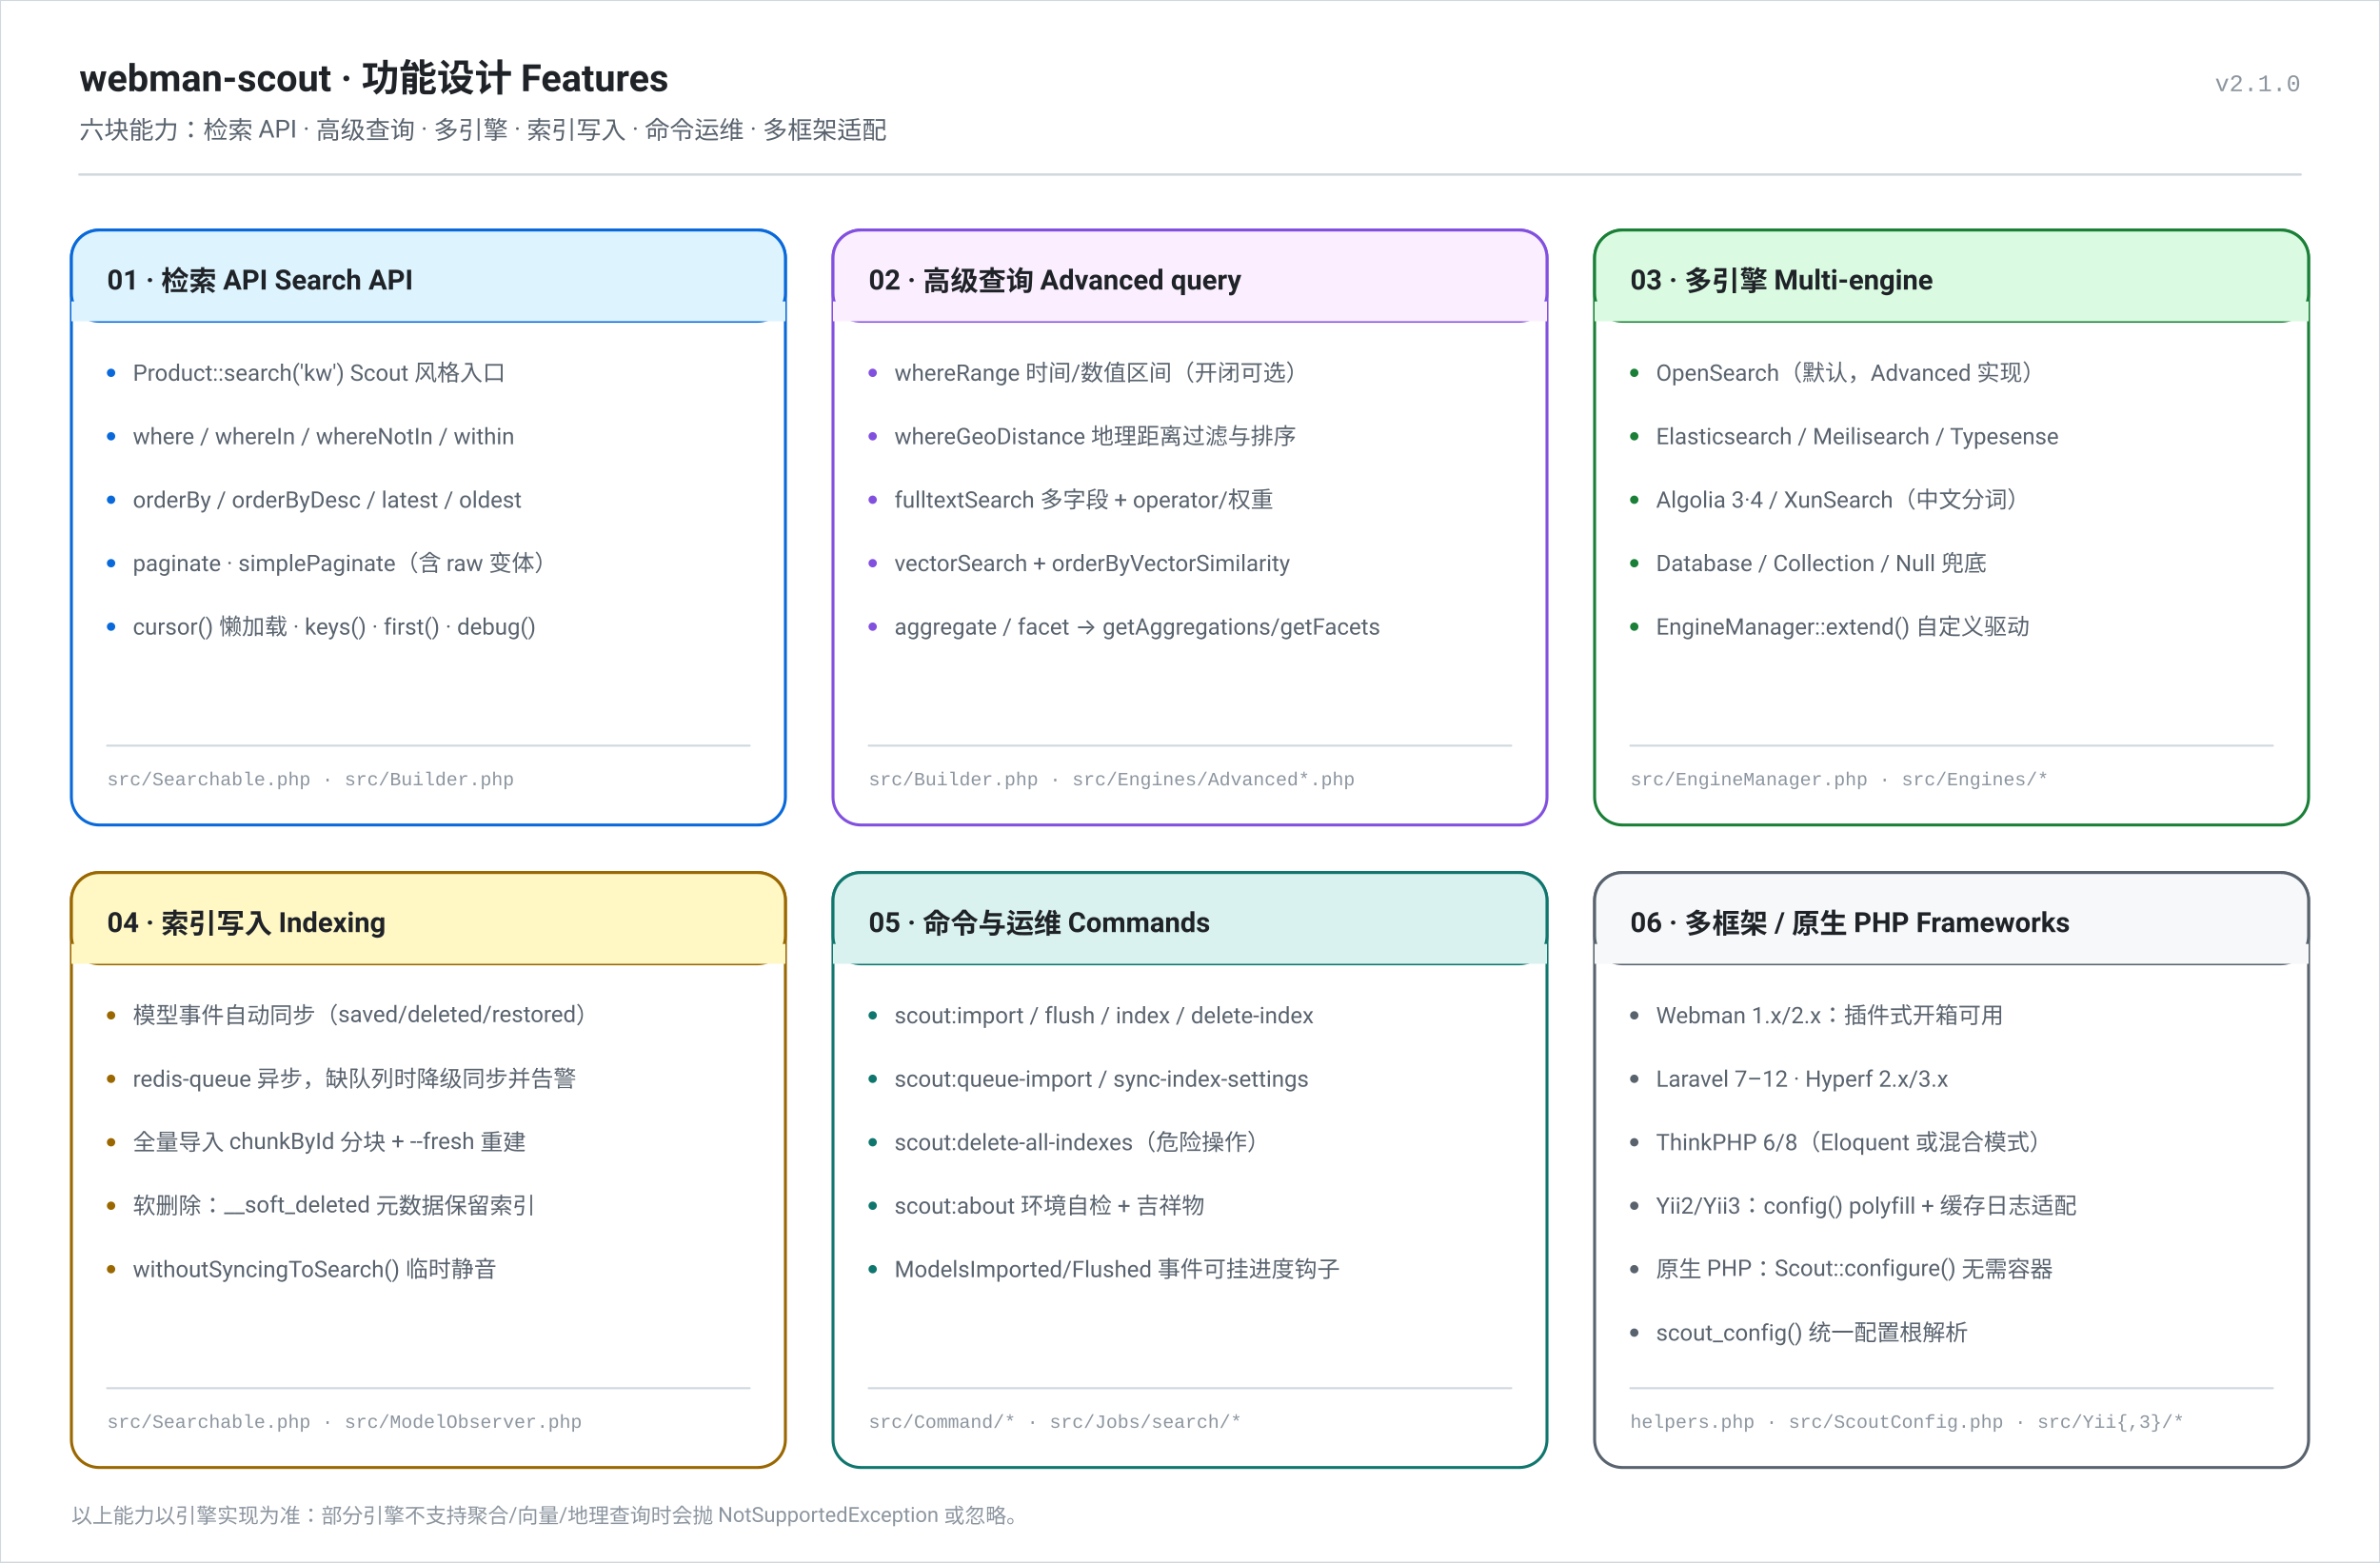
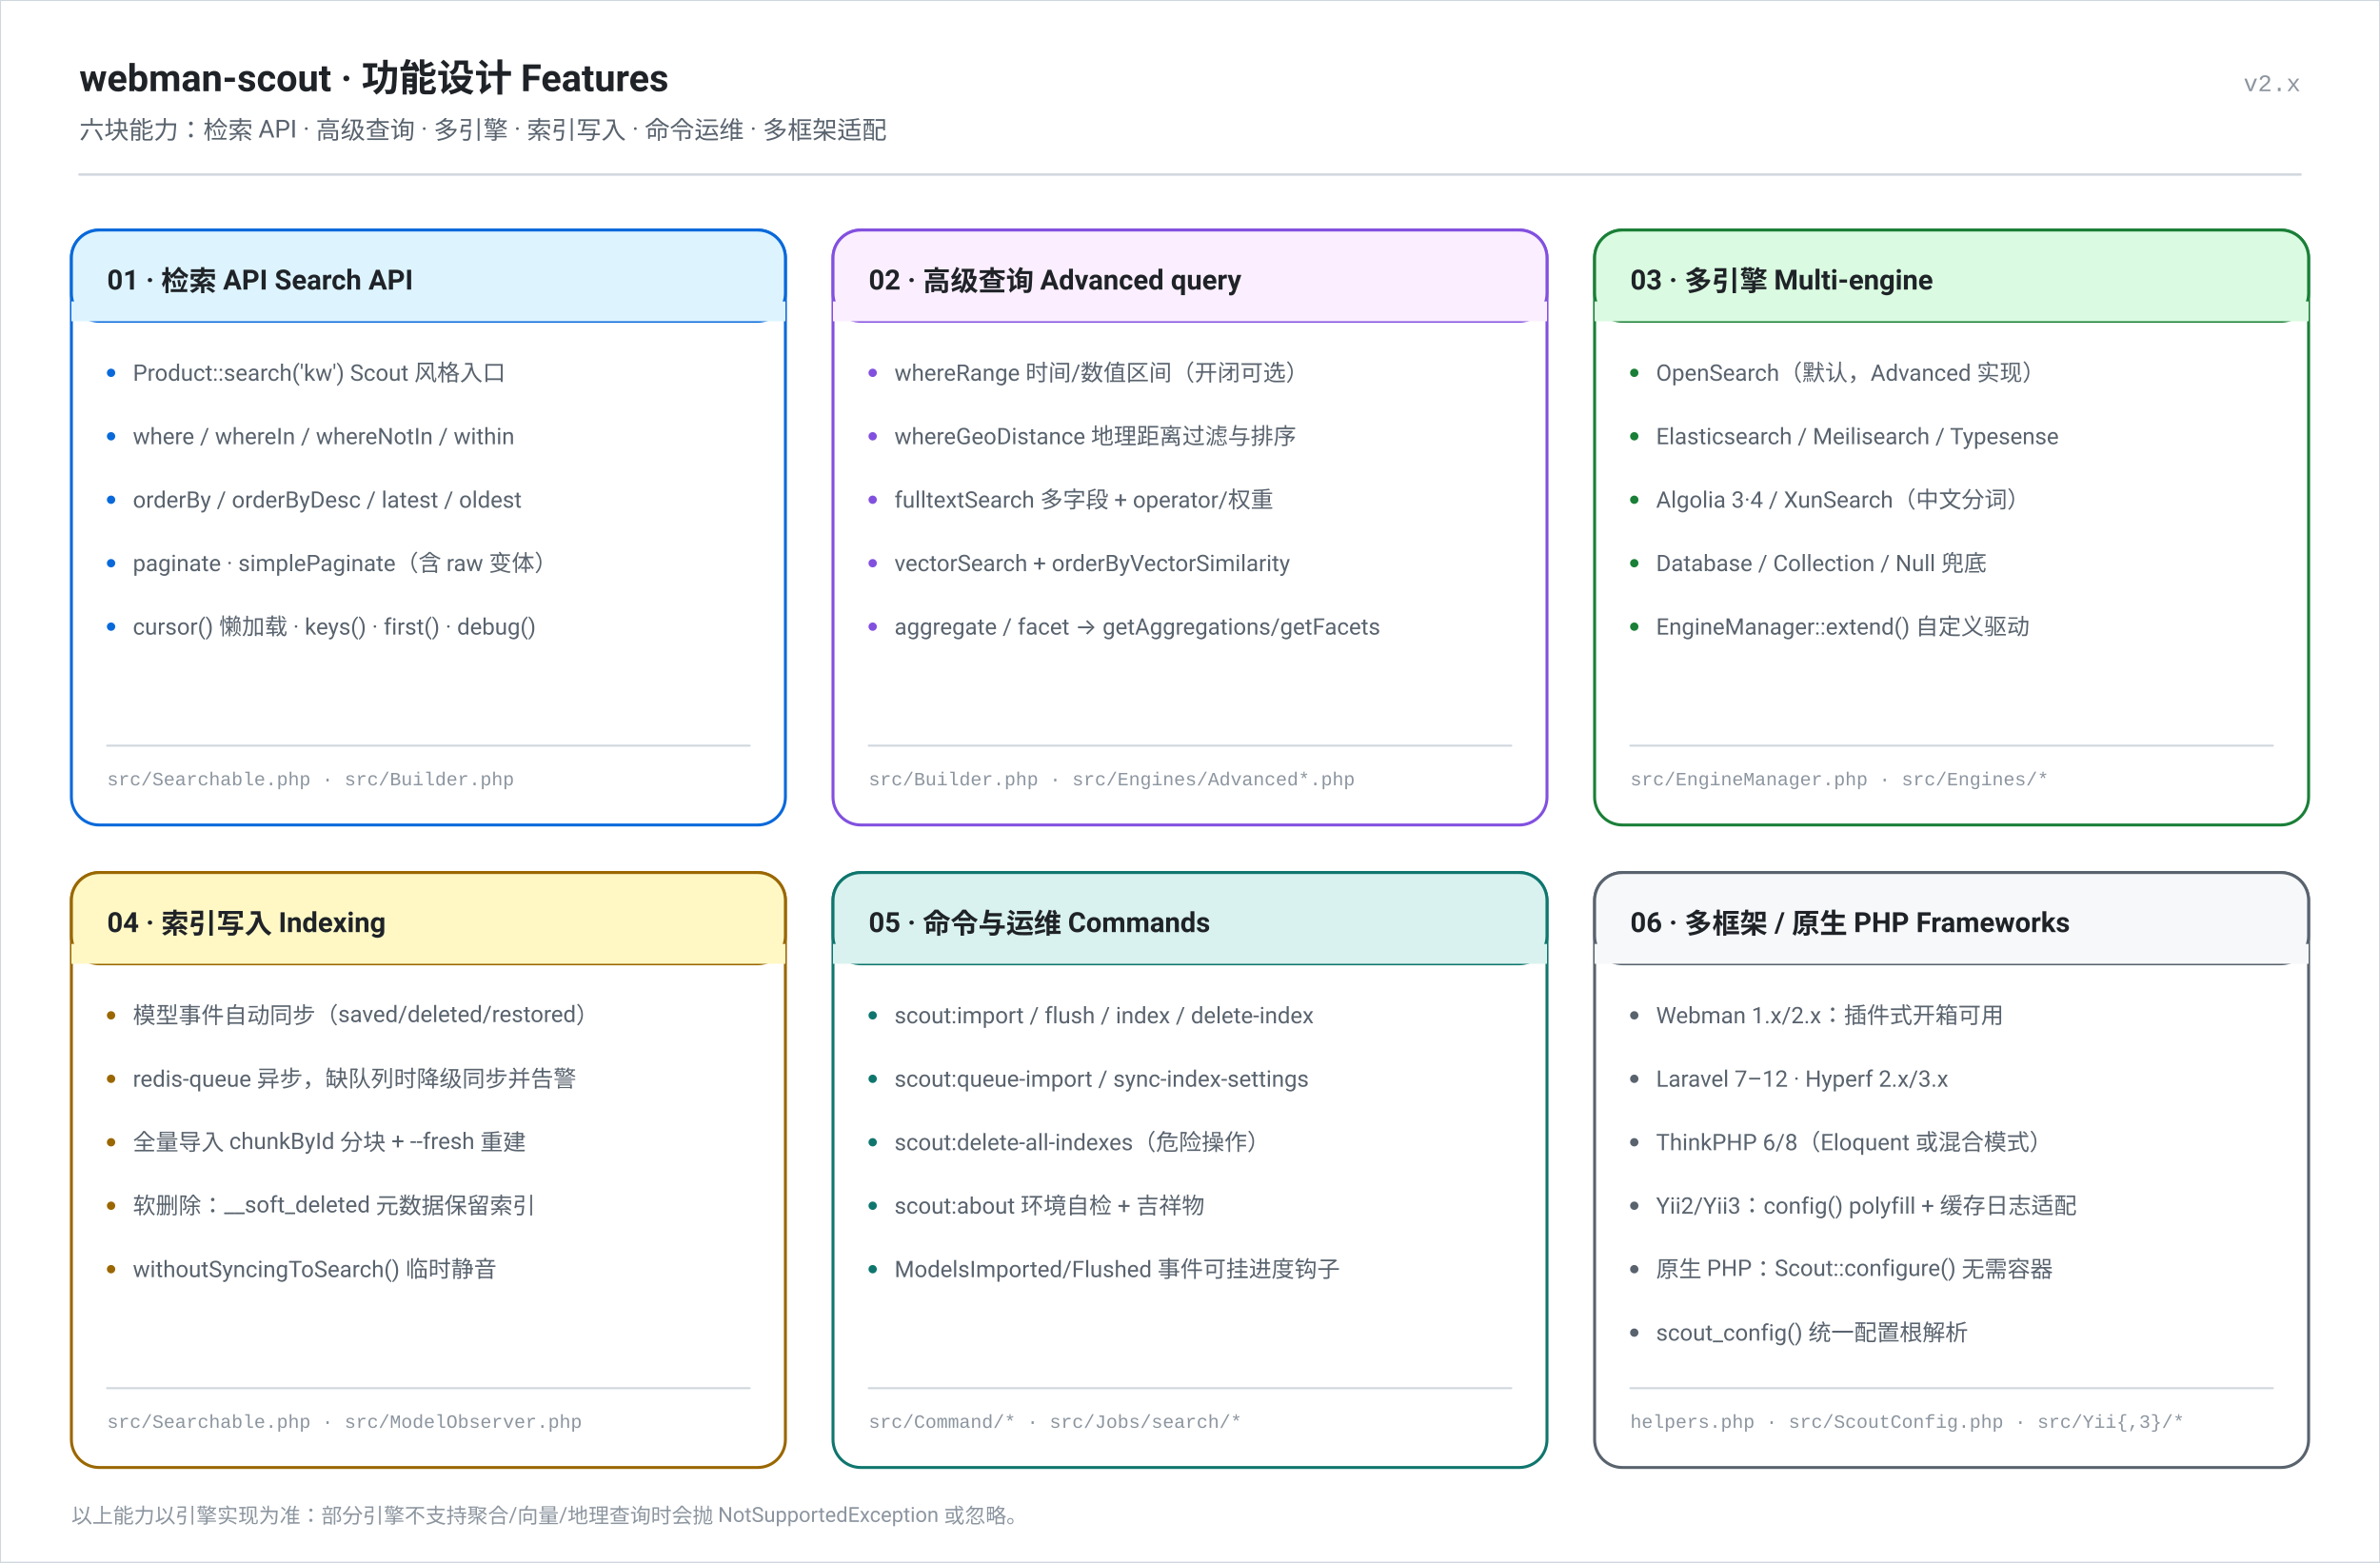
<svg xmlns="http://www.w3.org/2000/svg" width="1200" height="788" viewBox="0 0 1200 788" role="img">
  <defs>
    <marker id="ar-ink" viewBox="0 0 10 10" refX="8.5" refY="5" markerWidth="6" markerHeight="6" orient="auto-start-reverse">
      <path d="M0,0.6 L10,5 L0,9.4 z" fill="#1f2328" />
    </marker>
    <marker id="ar-blue" viewBox="0 0 10 10" refX="8.5" refY="5" markerWidth="6" markerHeight="6" orient="auto-start-reverse">
      <path d="M0,0.6 L10,5 L0,9.4 z" fill="#0969da" />
    </marker>
    <marker id="ar-green" viewBox="0 0 10 10" refX="8.5" refY="5" markerWidth="6" markerHeight="6" orient="auto-start-reverse">
      <path d="M0,0.6 L10,5 L0,9.4 z" fill="#1a7f37" />
    </marker>
    <marker id="ar-amber" viewBox="0 0 10 10" refX="8.5" refY="5" markerWidth="6" markerHeight="6" orient="auto-start-reverse">
      <path d="M0,0.6 L10,5 L0,9.4 z" fill="#9a6700" />
    </marker>
    <marker id="ar-purple" viewBox="0 0 10 10" refX="8.5" refY="5" markerWidth="6" markerHeight="6" orient="auto-start-reverse">
      <path d="M0,0.6 L10,5 L0,9.4 z" fill="#8250df" />
    </marker>
    <marker id="ar-mute" viewBox="0 0 10 10" refX="8.5" refY="5" markerWidth="6" markerHeight="6" orient="auto-start-reverse">
      <path d="M0,0.6 L10,5 L0,9.4 z" fill="#8c959f" />
    </marker>
    <marker id="ar-teal" viewBox="0 0 10 10" refX="8.5" refY="5" markerWidth="6" markerHeight="6" orient="auto-start-reverse">
      <path d="M0,0.6 L10,5 L0,9.4 z" fill="#0f766e" />
    </marker>
    <marker id="ar-rose" viewBox="0 0 10 10" refX="8.5" refY="5" markerWidth="6" markerHeight="6" orient="auto-start-reverse">
      <path d="M0,0.6 L10,5 L0,9.4 z" fill="#cf222e" />
    </marker>
    <marker id="ar-slate" viewBox="0 0 10 10" refX="8.5" refY="5" markerWidth="6" markerHeight="6" orient="auto-start-reverse">
      <path d="M0,0.6 L10,5 L0,9.4 z" fill="#59636e" />
    </marker>
  </defs>
  <rect x="0" y="0" width="1200" height="788" rx="0" fill="#ffffff" stroke="#d0d7de" stroke-width="1" />
  <text x="40" y="46" font-family="ui-sans-serif,-apple-system,'Segoe UI',Roboto,'Helvetica Neue','PingFang SC','Hiragino Sans GB','Microsoft YaHei',sans-serif" font-size="19" fill="#1f2328" font-weight="700">webman-scout · 功能设计 Features</text>
  <text x="40" y="70" font-family="ui-sans-serif,-apple-system,'Segoe UI',Roboto,'Helvetica Neue','PingFang SC','Hiragino Sans GB','Microsoft YaHei',sans-serif" font-size="12.5" fill="#59636e" font-weight="400">六块能力：检索 API · 高级查询 · 多引擎 · 索引写入 · 命令运维 · 多框架适配</text>
-   <text x="1160" y="46" font-family="ui-monospace,SFMono-Regular,'SF Mono',Menlo,Consolas,'Liberation Mono',monospace" font-size="12" fill="#8c959f" font-weight="500" text-anchor="end">v2.1.0</text>
+   <text x="1160" y="46" font-family="ui-monospace,SFMono-Regular,'SF Mono',Menlo,Consolas,'Liberation Mono',monospace" font-size="12" fill="#8c959f" font-weight="500" text-anchor="end">v2.x</text>
  <line x1="40" y1="88" x2="1160" y2="88" stroke="#d0d7de" stroke-width="1.2" stroke-linecap="round" />
  <rect x="36" y="116" width="360" height="300" rx="14" fill="#ffffff" stroke="#0969da" stroke-width="1.5" />
  <rect x="36" y="116" width="360" height="46" rx="14" fill="#ddf4ff" stroke="#0969da" stroke-width="1.5" />
  <rect x="36" y="152" width="360" height="10" fill="#ddf4ff" />
  <text x="54" y="146" font-family="ui-sans-serif,-apple-system,'Segoe UI',Roboto,'Helvetica Neue','PingFang SC','Hiragino Sans GB','Microsoft YaHei',sans-serif" font-size="14" fill="#1f2328" font-weight="700">01 · 检索 API Search API</text>
  <circle cx="56" cy="188" r="2.1" fill="#0969da" />
  <text x="67" y="192" font-family="ui-sans-serif,-apple-system,'Segoe UI',Roboto,'Helvetica Neue','PingFang SC','Hiragino Sans GB','Microsoft YaHei',sans-serif" font-size="11.5" fill="#59636e" font-weight="400">Product::search('kw')  Scout 风格入口</text>
  <circle cx="56" cy="220" r="2.1" fill="#0969da" />
  <text x="67" y="224" font-family="ui-sans-serif,-apple-system,'Segoe UI',Roboto,'Helvetica Neue','PingFang SC','Hiragino Sans GB','Microsoft YaHei',sans-serif" font-size="11.5" fill="#59636e" font-weight="400">where / whereIn / whereNotIn / within</text>
  <circle cx="56" cy="252" r="2.1" fill="#0969da" />
  <text x="67" y="256" font-family="ui-sans-serif,-apple-system,'Segoe UI',Roboto,'Helvetica Neue','PingFang SC','Hiragino Sans GB','Microsoft YaHei',sans-serif" font-size="11.5" fill="#59636e" font-weight="400">orderBy / orderByDesc / latest / oldest</text>
  <circle cx="56" cy="284" r="2.1" fill="#0969da" />
  <text x="67" y="288" font-family="ui-sans-serif,-apple-system,'Segoe UI',Roboto,'Helvetica Neue','PingFang SC','Hiragino Sans GB','Microsoft YaHei',sans-serif" font-size="11.5" fill="#59636e" font-weight="400">paginate · simplePaginate（含 raw 变体）</text>
  <circle cx="56" cy="316" r="2.1" fill="#0969da" />
  <text x="67" y="320" font-family="ui-sans-serif,-apple-system,'Segoe UI',Roboto,'Helvetica Neue','PingFang SC','Hiragino Sans GB','Microsoft YaHei',sans-serif" font-size="11.5" fill="#59636e" font-weight="400">cursor() 懒加载 · keys() · first() · debug()</text>
  <line x1="54" y1="376" x2="378" y2="376" stroke="#d0d7de" stroke-width="1" stroke-linecap="round" />
  <text x="54" y="396" font-family="ui-monospace,SFMono-Regular,'SF Mono',Menlo,Consolas,'Liberation Mono',monospace" font-size="9.5" fill="#8c959f" font-weight="400">src/Searchable.php · src/Builder.php</text>
  <rect x="420" y="116" width="360" height="300" rx="14" fill="#ffffff" stroke="#8250df" stroke-width="1.5" />
  <rect x="420" y="116" width="360" height="46" rx="14" fill="#fbefff" stroke="#8250df" stroke-width="1.5" />
  <rect x="420" y="152" width="360" height="10" fill="#fbefff" />
  <text x="438" y="146" font-family="ui-sans-serif,-apple-system,'Segoe UI',Roboto,'Helvetica Neue','PingFang SC','Hiragino Sans GB','Microsoft YaHei',sans-serif" font-size="14" fill="#1f2328" font-weight="700">02 · 高级查询 Advanced query</text>
  <circle cx="440" cy="188" r="2.1" fill="#8250df" />
  <text x="451" y="192" font-family="ui-sans-serif,-apple-system,'Segoe UI',Roboto,'Helvetica Neue','PingFang SC','Hiragino Sans GB','Microsoft YaHei',sans-serif" font-size="11.5" fill="#59636e" font-weight="400">whereRange 时间/数值区间（开闭可选）</text>
  <circle cx="440" cy="220" r="2.1" fill="#8250df" />
  <text x="451" y="224" font-family="ui-sans-serif,-apple-system,'Segoe UI',Roboto,'Helvetica Neue','PingFang SC','Hiragino Sans GB','Microsoft YaHei',sans-serif" font-size="11.5" fill="#59636e" font-weight="400">whereGeoDistance 地理距离过滤与排序</text>
  <circle cx="440" cy="252" r="2.1" fill="#8250df" />
  <text x="451" y="256" font-family="ui-sans-serif,-apple-system,'Segoe UI',Roboto,'Helvetica Neue','PingFang SC','Hiragino Sans GB','Microsoft YaHei',sans-serif" font-size="11.5" fill="#59636e" font-weight="400">fulltextSearch 多字段 + operator/权重</text>
  <circle cx="440" cy="284" r="2.1" fill="#8250df" />
  <text x="451" y="288" font-family="ui-sans-serif,-apple-system,'Segoe UI',Roboto,'Helvetica Neue','PingFang SC','Hiragino Sans GB','Microsoft YaHei',sans-serif" font-size="11.5" fill="#59636e" font-weight="400">vectorSearch + orderByVectorSimilarity</text>
  <circle cx="440" cy="316" r="2.1" fill="#8250df" />
  <text x="451" y="320" font-family="ui-sans-serif,-apple-system,'Segoe UI',Roboto,'Helvetica Neue','PingFang SC','Hiragino Sans GB','Microsoft YaHei',sans-serif" font-size="11.5" fill="#59636e" font-weight="400">aggregate / facet → getAggregations/getFacets</text>
  <line x1="438" y1="376" x2="762" y2="376" stroke="#d0d7de" stroke-width="1" stroke-linecap="round" />
  <text x="438" y="396" font-family="ui-monospace,SFMono-Regular,'SF Mono',Menlo,Consolas,'Liberation Mono',monospace" font-size="9.5" fill="#8c959f" font-weight="400">src/Builder.php · src/Engines/Advanced*.php</text>
  <rect x="804" y="116" width="360" height="300" rx="14" fill="#ffffff" stroke="#1a7f37" stroke-width="1.5" />
  <rect x="804" y="116" width="360" height="46" rx="14" fill="#dafbe1" stroke="#1a7f37" stroke-width="1.5" />
  <rect x="804" y="152" width="360" height="10" fill="#dafbe1" />
  <text x="822" y="146" font-family="ui-sans-serif,-apple-system,'Segoe UI',Roboto,'Helvetica Neue','PingFang SC','Hiragino Sans GB','Microsoft YaHei',sans-serif" font-size="14" fill="#1f2328" font-weight="700">03 · 多引擎 Multi-engine</text>
  <circle cx="824" cy="188" r="2.1" fill="#1a7f37" />
  <text x="835" y="192" font-family="ui-sans-serif,-apple-system,'Segoe UI',Roboto,'Helvetica Neue','PingFang SC','Hiragino Sans GB','Microsoft YaHei',sans-serif" font-size="11.5" fill="#59636e" font-weight="400">OpenSearch（默认，Advanced 实现）</text>
  <circle cx="824" cy="220" r="2.1" fill="#1a7f37" />
  <text x="835" y="224" font-family="ui-sans-serif,-apple-system,'Segoe UI',Roboto,'Helvetica Neue','PingFang SC','Hiragino Sans GB','Microsoft YaHei',sans-serif" font-size="11.5" fill="#59636e" font-weight="400">Elasticsearch / Meilisearch / Typesense</text>
  <circle cx="824" cy="252" r="2.1" fill="#1a7f37" />
  <text x="835" y="256" font-family="ui-sans-serif,-apple-system,'Segoe UI',Roboto,'Helvetica Neue','PingFang SC','Hiragino Sans GB','Microsoft YaHei',sans-serif" font-size="11.5" fill="#59636e" font-weight="400">Algolia 3·4 / XunSearch（中文分词）</text>
  <circle cx="824" cy="284" r="2.1" fill="#1a7f37" />
  <text x="835" y="288" font-family="ui-sans-serif,-apple-system,'Segoe UI',Roboto,'Helvetica Neue','PingFang SC','Hiragino Sans GB','Microsoft YaHei',sans-serif" font-size="11.5" fill="#59636e" font-weight="400">Database / Collection / Null 兜底</text>
  <circle cx="824" cy="316" r="2.1" fill="#1a7f37" />
  <text x="835" y="320" font-family="ui-sans-serif,-apple-system,'Segoe UI',Roboto,'Helvetica Neue','PingFang SC','Hiragino Sans GB','Microsoft YaHei',sans-serif" font-size="11.5" fill="#59636e" font-weight="400">EngineManager::extend() 自定义驱动</text>
  <line x1="822" y1="376" x2="1146" y2="376" stroke="#d0d7de" stroke-width="1" stroke-linecap="round" />
  <text x="822" y="396" font-family="ui-monospace,SFMono-Regular,'SF Mono',Menlo,Consolas,'Liberation Mono',monospace" font-size="9.5" fill="#8c959f" font-weight="400">src/EngineManager.php · src/Engines/*</text>
  <rect x="36" y="440" width="360" height="300" rx="14" fill="#ffffff" stroke="#9a6700" stroke-width="1.5" />
  <rect x="36" y="440" width="360" height="46" rx="14" fill="#fff8c5" stroke="#9a6700" stroke-width="1.5" />
  <rect x="36" y="476" width="360" height="10" fill="#fff8c5" />
  <text x="54" y="470" font-family="ui-sans-serif,-apple-system,'Segoe UI',Roboto,'Helvetica Neue','PingFang SC','Hiragino Sans GB','Microsoft YaHei',sans-serif" font-size="14" fill="#1f2328" font-weight="700">04 · 索引写入 Indexing</text>
  <circle cx="56" cy="512" r="2.1" fill="#9a6700" />
  <text x="67" y="516" font-family="ui-sans-serif,-apple-system,'Segoe UI',Roboto,'Helvetica Neue','PingFang SC','Hiragino Sans GB','Microsoft YaHei',sans-serif" font-size="11.5" fill="#59636e" font-weight="400">模型事件自动同步（saved/deleted/restored）</text>
  <circle cx="56" cy="544" r="2.1" fill="#9a6700" />
  <text x="67" y="548" font-family="ui-sans-serif,-apple-system,'Segoe UI',Roboto,'Helvetica Neue','PingFang SC','Hiragino Sans GB','Microsoft YaHei',sans-serif" font-size="11.5" fill="#59636e" font-weight="400">redis-queue 异步，缺队列时降级同步并告警</text>
  <circle cx="56" cy="576" r="2.1" fill="#9a6700" />
  <text x="67" y="580" font-family="ui-sans-serif,-apple-system,'Segoe UI',Roboto,'Helvetica Neue','PingFang SC','Hiragino Sans GB','Microsoft YaHei',sans-serif" font-size="11.5" fill="#59636e" font-weight="400">全量导入 chunkById 分块 + --fresh 重建</text>
  <circle cx="56" cy="608" r="2.1" fill="#9a6700" />
  <text x="67" y="612" font-family="ui-sans-serif,-apple-system,'Segoe UI',Roboto,'Helvetica Neue','PingFang SC','Hiragino Sans GB','Microsoft YaHei',sans-serif" font-size="11.5" fill="#59636e" font-weight="400">软删除：__soft_deleted 元数据保留索引</text>
  <circle cx="56" cy="640" r="2.1" fill="#9a6700" />
  <text x="67" y="644" font-family="ui-sans-serif,-apple-system,'Segoe UI',Roboto,'Helvetica Neue','PingFang SC','Hiragino Sans GB','Microsoft YaHei',sans-serif" font-size="11.5" fill="#59636e" font-weight="400">withoutSyncingToSearch() 临时静音</text>
  <line x1="54" y1="700" x2="378" y2="700" stroke="#d0d7de" stroke-width="1" stroke-linecap="round" />
  <text x="54" y="720" font-family="ui-monospace,SFMono-Regular,'SF Mono',Menlo,Consolas,'Liberation Mono',monospace" font-size="9.5" fill="#8c959f" font-weight="400">src/Searchable.php · src/ModelObserver.php</text>
  <rect x="420" y="440" width="360" height="300" rx="14" fill="#ffffff" stroke="#0f766e" stroke-width="1.5" />
  <rect x="420" y="440" width="360" height="46" rx="14" fill="#d9f2ef" stroke="#0f766e" stroke-width="1.5" />
  <rect x="420" y="476" width="360" height="10" fill="#d9f2ef" />
  <text x="438" y="470" font-family="ui-sans-serif,-apple-system,'Segoe UI',Roboto,'Helvetica Neue','PingFang SC','Hiragino Sans GB','Microsoft YaHei',sans-serif" font-size="14" fill="#1f2328" font-weight="700">05 · 命令与运维 Commands</text>
  <circle cx="440" cy="512" r="2.1" fill="#0f766e" />
  <text x="451" y="516" font-family="ui-sans-serif,-apple-system,'Segoe UI',Roboto,'Helvetica Neue','PingFang SC','Hiragino Sans GB','Microsoft YaHei',sans-serif" font-size="11.5" fill="#59636e" font-weight="400">scout:import / flush / index / delete-index</text>
  <circle cx="440" cy="544" r="2.1" fill="#0f766e" />
  <text x="451" y="548" font-family="ui-sans-serif,-apple-system,'Segoe UI',Roboto,'Helvetica Neue','PingFang SC','Hiragino Sans GB','Microsoft YaHei',sans-serif" font-size="11.5" fill="#59636e" font-weight="400">scout:queue-import / sync-index-settings</text>
  <circle cx="440" cy="576" r="2.1" fill="#0f766e" />
  <text x="451" y="580" font-family="ui-sans-serif,-apple-system,'Segoe UI',Roboto,'Helvetica Neue','PingFang SC','Hiragino Sans GB','Microsoft YaHei',sans-serif" font-size="11.5" fill="#59636e" font-weight="400">scout:delete-all-indexes（危险操作）</text>
  <circle cx="440" cy="608" r="2.1" fill="#0f766e" />
  <text x="451" y="612" font-family="ui-sans-serif,-apple-system,'Segoe UI',Roboto,'Helvetica Neue','PingFang SC','Hiragino Sans GB','Microsoft YaHei',sans-serif" font-size="11.5" fill="#59636e" font-weight="400">scout:about 环境自检 + 吉祥物</text>
  <circle cx="440" cy="640" r="2.1" fill="#0f766e" />
  <text x="451" y="644" font-family="ui-sans-serif,-apple-system,'Segoe UI',Roboto,'Helvetica Neue','PingFang SC','Hiragino Sans GB','Microsoft YaHei',sans-serif" font-size="11.5" fill="#59636e" font-weight="400">ModelsImported/Flushed 事件可挂进度钩子</text>
  <line x1="438" y1="700" x2="762" y2="700" stroke="#d0d7de" stroke-width="1" stroke-linecap="round" />
  <text x="438" y="720" font-family="ui-monospace,SFMono-Regular,'SF Mono',Menlo,Consolas,'Liberation Mono',monospace" font-size="9.5" fill="#8c959f" font-weight="400">src/Command/* · src/Jobs/search/*</text>
  <rect x="804" y="440" width="360" height="300" rx="14" fill="#ffffff" stroke="#59636e" stroke-width="1.5" />
  <rect x="804" y="440" width="360" height="46" rx="14" fill="#f6f8fa" stroke="#59636e" stroke-width="1.5" />
  <rect x="804" y="476" width="360" height="10" fill="#f6f8fa" />
  <text x="822" y="470" font-family="ui-sans-serif,-apple-system,'Segoe UI',Roboto,'Helvetica Neue','PingFang SC','Hiragino Sans GB','Microsoft YaHei',sans-serif" font-size="14" fill="#1f2328" font-weight="700">06 · 多框架 / 原生 PHP Frameworks</text>
  <circle cx="824" cy="512" r="2.1" fill="#59636e" />
  <text x="835" y="516" font-family="ui-sans-serif,-apple-system,'Segoe UI',Roboto,'Helvetica Neue','PingFang SC','Hiragino Sans GB','Microsoft YaHei',sans-serif" font-size="11.5" fill="#59636e" font-weight="400">Webman 1.x/2.x：插件式开箱可用</text>
  <circle cx="824" cy="544" r="2.1" fill="#59636e" />
  <text x="835" y="548" font-family="ui-sans-serif,-apple-system,'Segoe UI',Roboto,'Helvetica Neue','PingFang SC','Hiragino Sans GB','Microsoft YaHei',sans-serif" font-size="11.5" fill="#59636e" font-weight="400">Laravel 7–12 · Hyperf 2.x/3.x</text>
  <circle cx="824" cy="576" r="2.1" fill="#59636e" />
  <text x="835" y="580" font-family="ui-sans-serif,-apple-system,'Segoe UI',Roboto,'Helvetica Neue','PingFang SC','Hiragino Sans GB','Microsoft YaHei',sans-serif" font-size="11.5" fill="#59636e" font-weight="400">ThinkPHP 6/8（Eloquent 或混合模式）</text>
  <circle cx="824" cy="608" r="2.1" fill="#59636e" />
  <text x="835" y="612" font-family="ui-sans-serif,-apple-system,'Segoe UI',Roboto,'Helvetica Neue','PingFang SC','Hiragino Sans GB','Microsoft YaHei',sans-serif" font-size="11.5" fill="#59636e" font-weight="400">Yii2/Yii3：config() polyfill + 缓存日志适配</text>
  <circle cx="824" cy="640" r="2.1" fill="#59636e" />
  <text x="835" y="644" font-family="ui-sans-serif,-apple-system,'Segoe UI',Roboto,'Helvetica Neue','PingFang SC','Hiragino Sans GB','Microsoft YaHei',sans-serif" font-size="11.5" fill="#59636e" font-weight="400">原生 PHP：Scout::configure() 无需容器</text>
  <circle cx="824" cy="672" r="2.1" fill="#59636e" />
  <text x="835" y="676" font-family="ui-sans-serif,-apple-system,'Segoe UI',Roboto,'Helvetica Neue','PingFang SC','Hiragino Sans GB','Microsoft YaHei',sans-serif" font-size="11.5" fill="#59636e" font-weight="400">scout_config() 统一配置根解析</text>
  <line x1="822" y1="700" x2="1146" y2="700" stroke="#d0d7de" stroke-width="1" stroke-linecap="round" />
  <text x="822" y="720" font-family="ui-monospace,SFMono-Regular,'SF Mono',Menlo,Consolas,'Liberation Mono',monospace" font-size="9.5" fill="#8c959f" font-weight="400">helpers.php · src/ScoutConfig.php · src/Yii{,3}/*</text>
  <text x="36" y="768" font-family="ui-sans-serif,-apple-system,'Segoe UI',Roboto,'Helvetica Neue','PingFang SC','Hiragino Sans GB','Microsoft YaHei',sans-serif" font-size="10.5" fill="#8c959f" font-weight="400">以上能力以引擎实现为准：部分引擎不支持聚合/向量/地理查询时会抛 NotSupportedException 或忽略。</text>
</svg>
